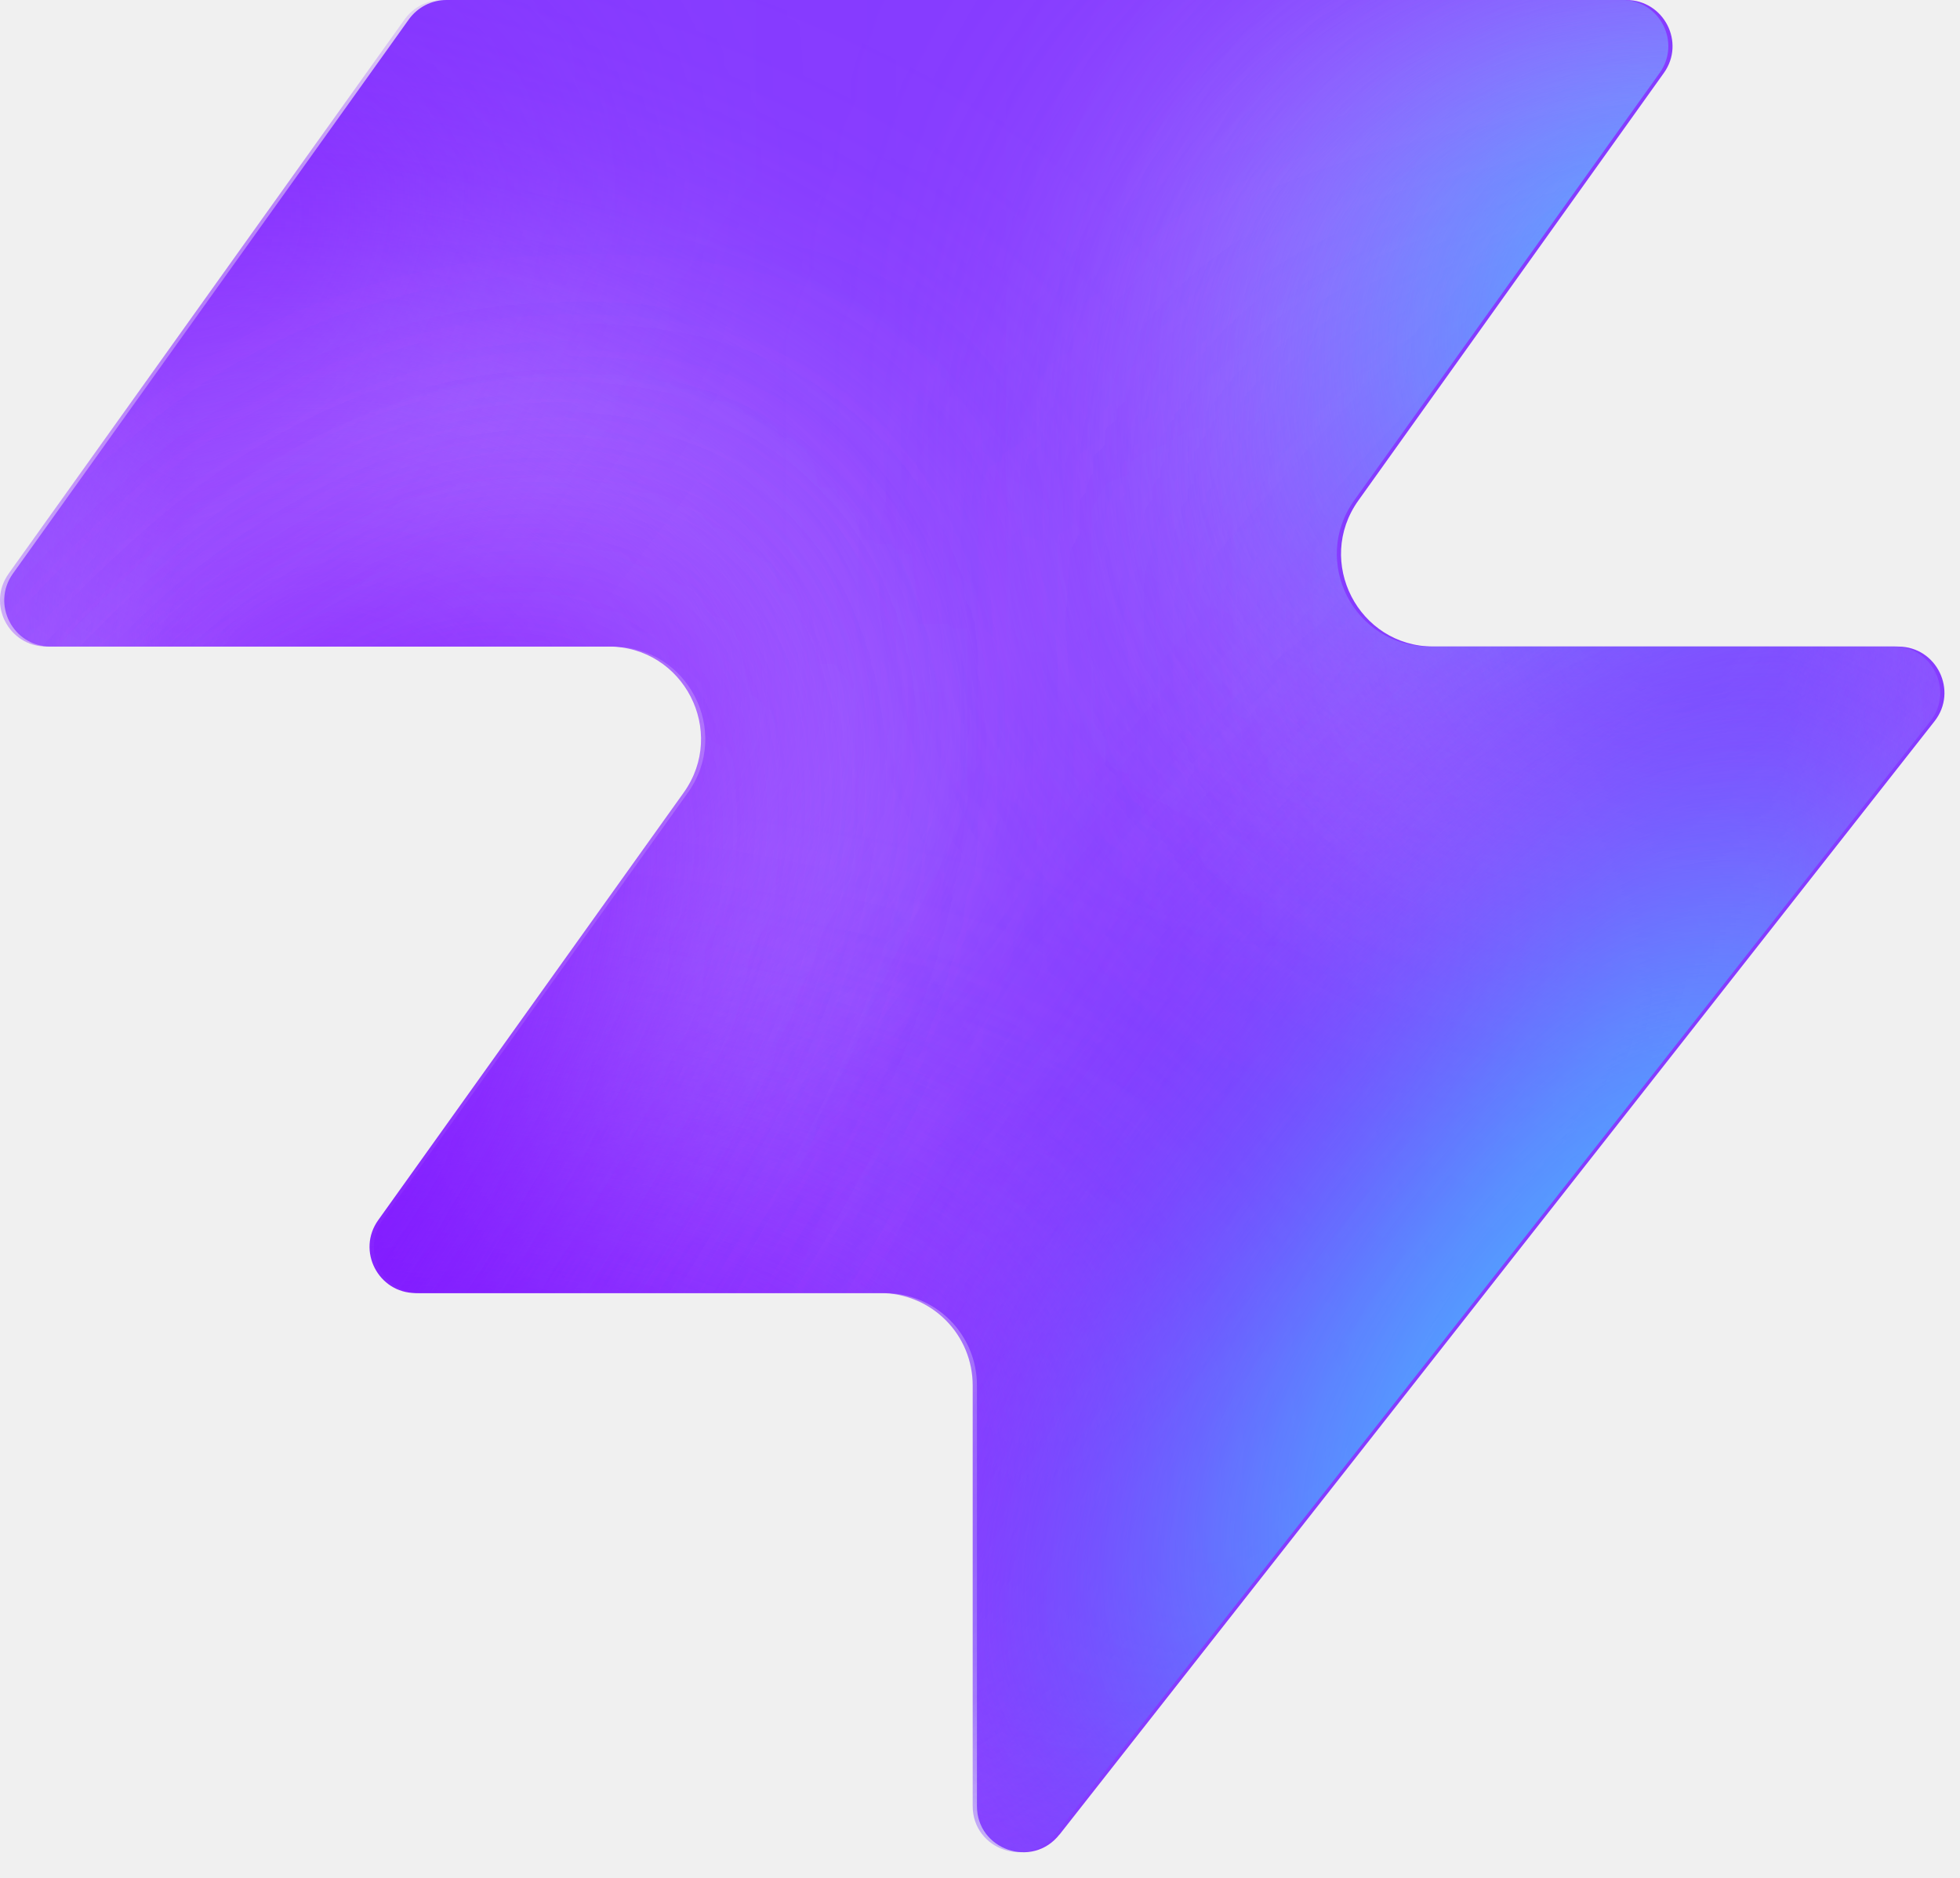
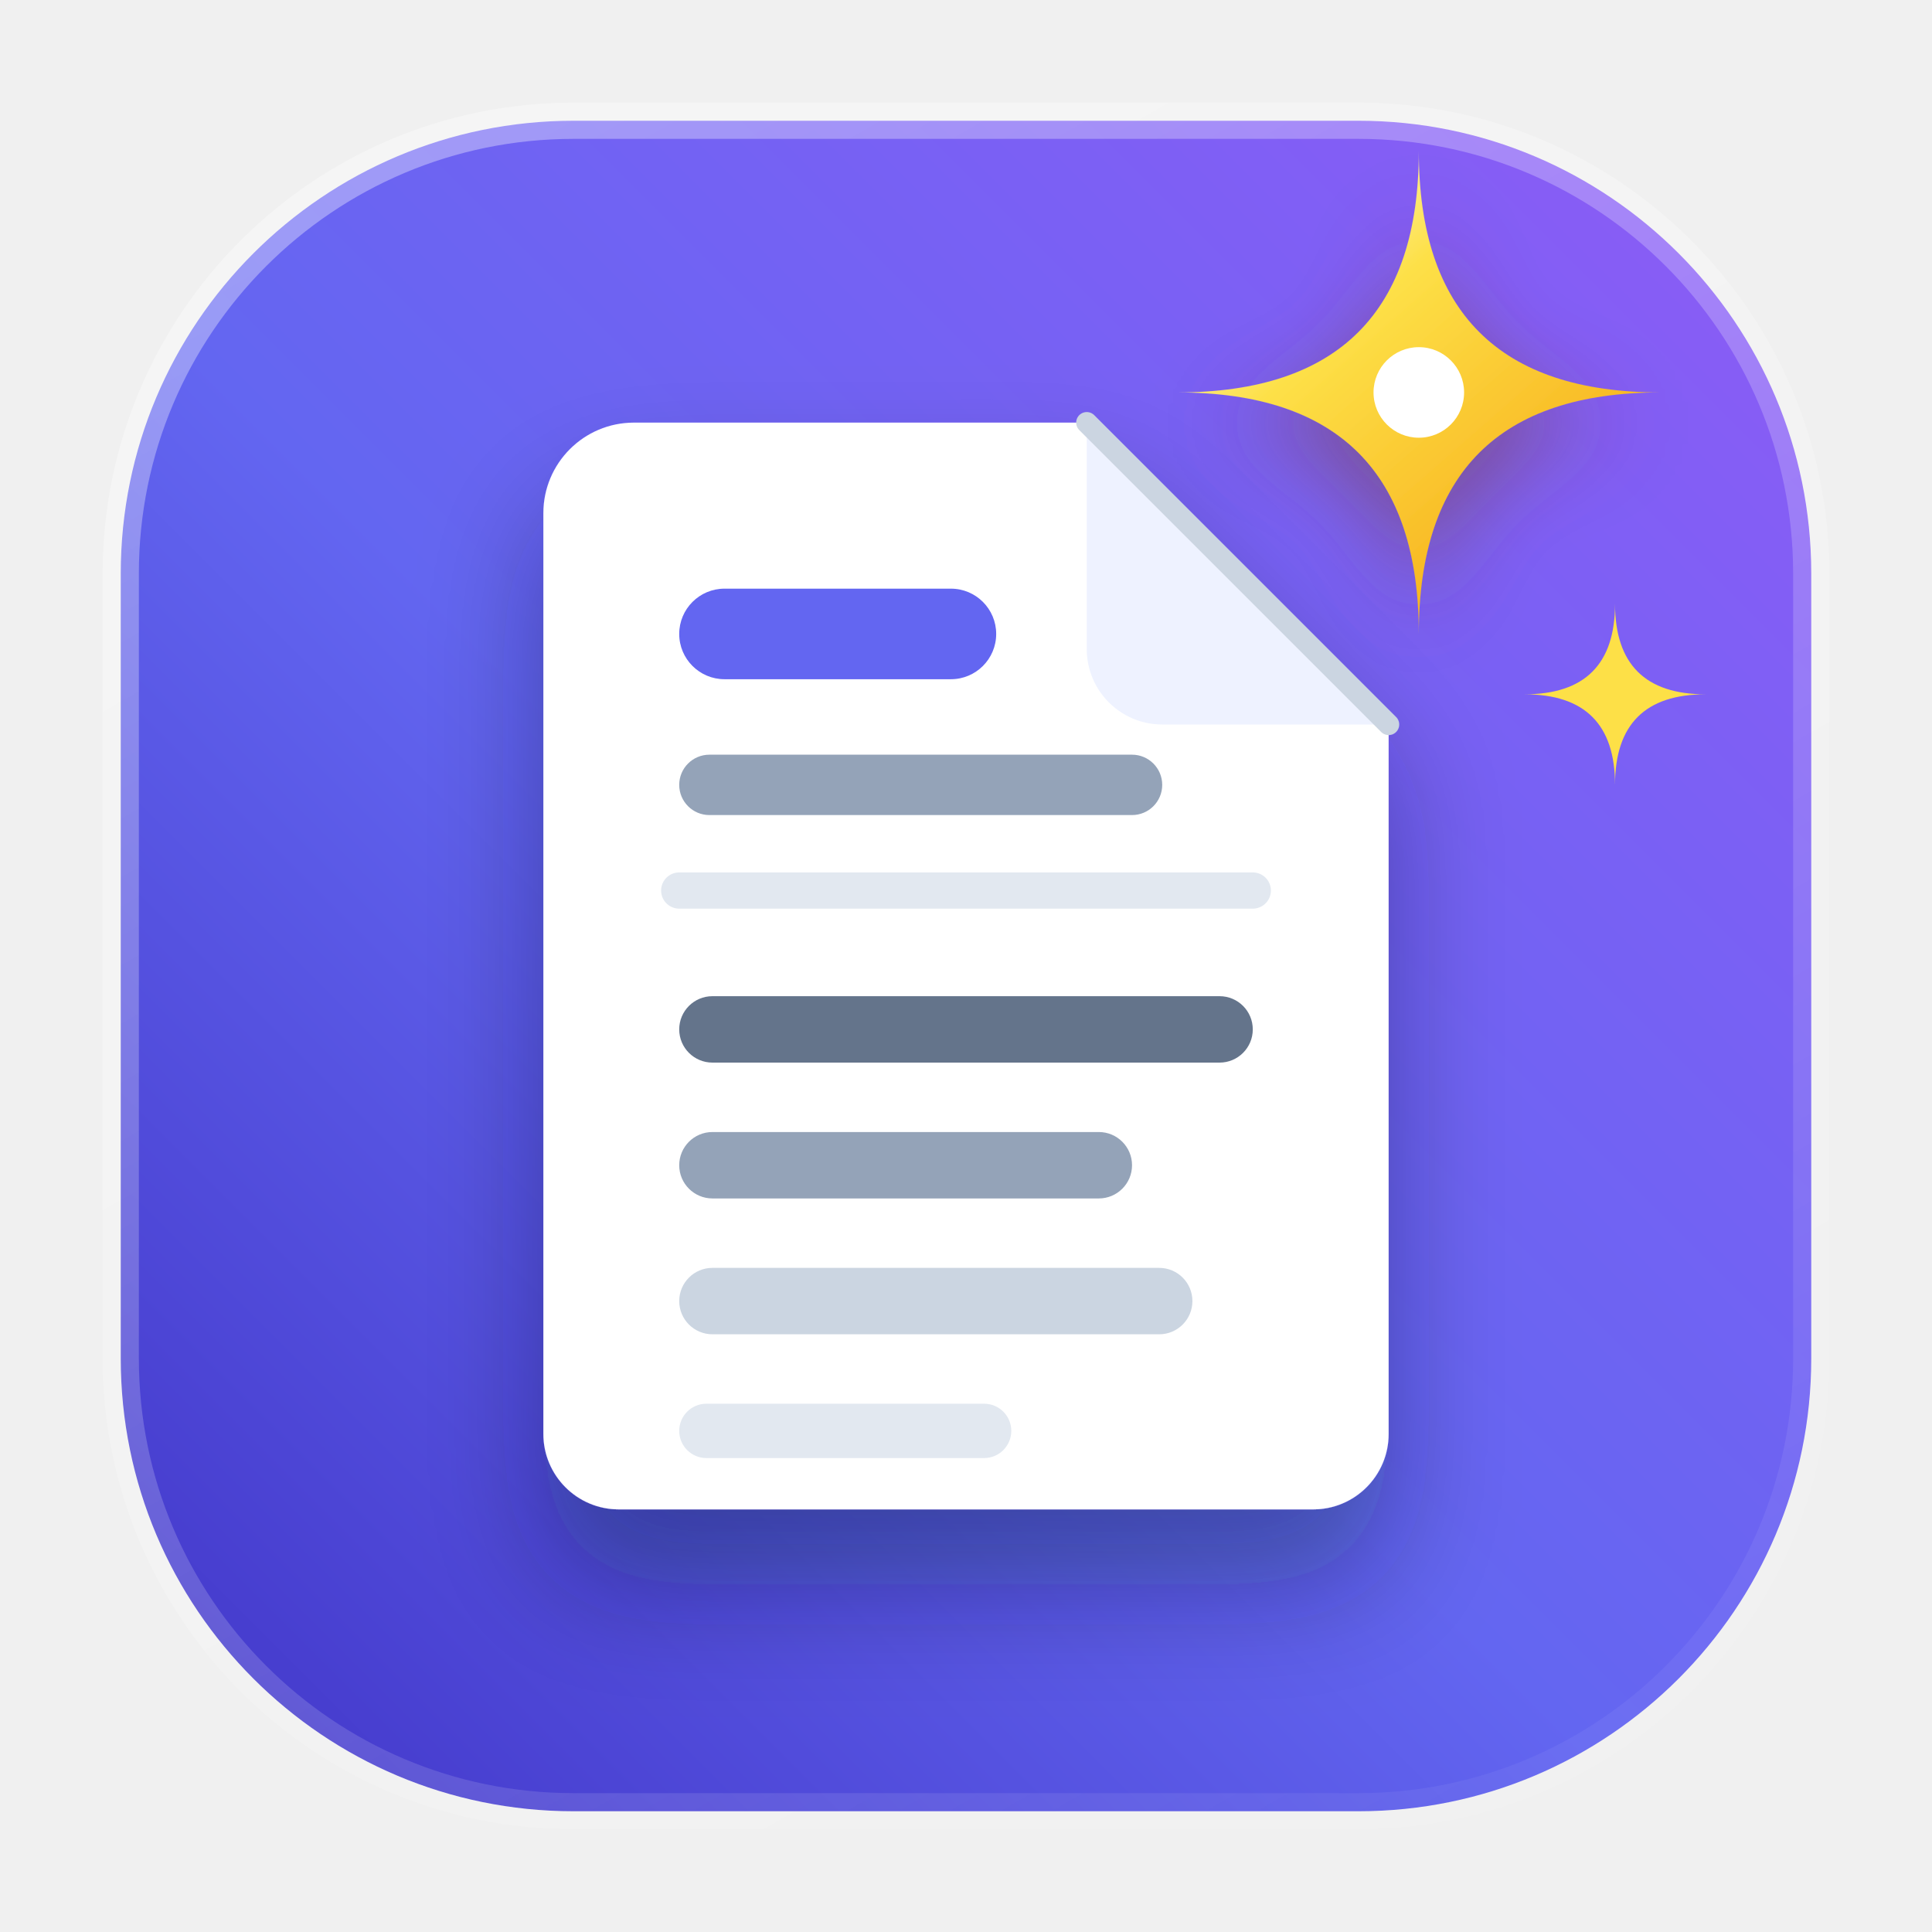
- <svg xmlns="http://www.w3.org/2000/svg" width="48" height="46" fill="none" viewBox="0 0 48 46">
-   <path fill="#863bff" d="M25.946 44.938c-.664.845-2.021.375-2.021-.698V33.937a2.26 2.26 0 0 0-2.262-2.262H10.287c-.92 0-1.456-1.04-.92-1.788l7.48-10.471c1.07-1.497 0-3.578-1.842-3.578H1.237c-.92 0-1.456-1.04-.92-1.788L10.013.474c.214-.297.556-.474.92-.474h28.894c.92 0 1.456 1.04.92 1.788l-7.48 10.471c-1.07 1.498 0 3.579 1.842 3.579h11.377c.943 0 1.473 1.088.89 1.83L25.947 44.94z" style="fill:#863bff;fill:color(display-p3 .525 .23 1);fill-opacity:1" />
-   <mask id="a" width="48" height="46" x="0" y="0" maskUnits="userSpaceOnUse" style="mask-type:alpha">
-     <path fill="#000" d="M25.842 44.938c-.664.844-2.021.375-2.021-.698V33.937a2.26 2.26 0 0 0-2.262-2.262H10.183c-.92 0-1.456-1.04-.92-1.788l7.48-10.471c1.07-1.498 0-3.579-1.842-3.579H1.133c-.92 0-1.456-1.04-.92-1.787L9.91.473c.214-.297.556-.474.92-.474h28.894c.92 0 1.456 1.04.92 1.788l-7.48 10.471c-1.07 1.498 0 3.578 1.842 3.578h11.377c.943 0 1.473 1.088.89 1.832L25.843 44.94z" style="fill:#000;fill-opacity:1" />
-   </mask>
-   <g mask="url(#a)">
-     <g filter="url(#b)">
-       <ellipse cx="5.508" cy="14.704" fill="#ede6ff" rx="5.508" ry="14.704" style="fill:#ede6ff;fill:color(display-p3 .927 .903 1);fill-opacity:1" transform="matrix(.00324 1 1 -.00324 -4.47 31.516)" />
-     </g>
-     <g filter="url(#c)">
-       <ellipse cx="10.399" cy="29.851" fill="#ede6ff" rx="10.399" ry="29.851" style="fill:#ede6ff;fill:color(display-p3 .927 .903 1);fill-opacity:1" transform="matrix(.00324 1 1 -.00324 -39.328 7.883)" />
-     </g>
-     <g filter="url(#d)">
-       <ellipse cx="5.508" cy="30.487" fill="#7e14ff" rx="5.508" ry="30.487" style="fill:#7e14ff;fill:color(display-p3 .492 .077 1);fill-opacity:1" transform="rotate(89.814 -25.913 -14.639)scale(1 -1)" />
-     </g>
-     <g filter="url(#e)">
-       <ellipse cx="5.508" cy="30.599" fill="#7e14ff" rx="5.508" ry="30.599" style="fill:#7e14ff;fill:color(display-p3 .492 .077 1);fill-opacity:1" transform="rotate(89.814 -32.644 -3.334)scale(1 -1)" />
-     </g>
-     <g filter="url(#f)">
-       <ellipse cx="5.508" cy="30.599" fill="#7e14ff" rx="5.508" ry="30.599" style="fill:#7e14ff;fill:color(display-p3 .492 .077 1);fill-opacity:1" transform="matrix(.00324 1 1 -.00324 -34.34 30.47)" />
-     </g>
-     <g filter="url(#g)">
-       <ellipse cx="14.072" cy="22.078" fill="#ede6ff" rx="14.072" ry="22.078" style="fill:#ede6ff;fill:color(display-p3 .927 .903 1);fill-opacity:1" transform="rotate(93.35 24.506 48.493)scale(-1 1)" />
-     </g>
-     <g filter="url(#h)">
-       <ellipse cx="3.47" cy="21.501" fill="#7e14ff" rx="3.47" ry="21.501" style="fill:#7e14ff;fill:color(display-p3 .492 .077 1);fill-opacity:1" transform="rotate(89.009 28.708 47.59)scale(-1 1)" />
-     </g>
-     <g filter="url(#i)">
-       <ellipse cx="3.47" cy="21.501" fill="#7e14ff" rx="3.47" ry="21.501" style="fill:#7e14ff;fill:color(display-p3 .492 .077 1);fill-opacity:1" transform="rotate(89.009 28.708 47.59)scale(-1 1)" />
-     </g>
-     <g filter="url(#j)">
-       <ellipse cx=".387" cy="8.972" fill="#7e14ff" rx="4.407" ry="29.108" style="fill:#7e14ff;fill:color(display-p3 .492 .077 1);fill-opacity:1" transform="rotate(39.51 .387 8.972)" />
-     </g>
-     <g filter="url(#k)">
-       <ellipse cx="47.523" cy="-6.092" fill="#7e14ff" rx="4.407" ry="29.108" style="fill:#7e14ff;fill:color(display-p3 .492 .077 1);fill-opacity:1" transform="rotate(37.892 47.523 -6.092)" />
-     </g>
-     <g filter="url(#l)">
-       <ellipse cx="41.412" cy="6.333" fill="#47bfff" rx="5.971" ry="9.665" style="fill:#47bfff;fill:color(display-p3 .28 .748 1);fill-opacity:1" transform="rotate(37.892 41.412 6.333)" />
-     </g>
-     <g filter="url(#m)">
-       <ellipse cx="-1.879" cy="38.332" fill="#7e14ff" rx="4.407" ry="29.108" style="fill:#7e14ff;fill:color(display-p3 .492 .077 1);fill-opacity:1" transform="rotate(37.892 -1.88 38.332)" />
-     </g>
-     <g filter="url(#n)">
-       <ellipse cx="-1.879" cy="38.332" fill="#7e14ff" rx="4.407" ry="29.108" style="fill:#7e14ff;fill:color(display-p3 .492 .077 1);fill-opacity:1" transform="rotate(37.892 -1.88 38.332)" />
-     </g>
-     <g filter="url(#o)">
-       <ellipse cx="35.651" cy="29.907" fill="#7e14ff" rx="4.407" ry="29.108" style="fill:#7e14ff;fill:color(display-p3 .492 .077 1);fill-opacity:1" transform="rotate(37.892 35.651 29.907)" />
-     </g>
-     <g filter="url(#p)">
-       <ellipse cx="38.418" cy="32.4" fill="#47bfff" rx="5.971" ry="15.297" style="fill:#47bfff;fill:color(display-p3 .28 .748 1);fill-opacity:1" transform="rotate(37.892 38.418 32.4)" />
-     </g>
-   </g>
+ <svg xmlns="http://www.w3.org/2000/svg" viewBox="0 0 64 64" fill="none">
  <defs>
-     <filter id="b" width="60.045" height="41.654" x="-19.77" y="16.149" color-interpolation-filters="sRGB" filterUnits="userSpaceOnUse">
-       <feFlood flood-opacity="0" result="BackgroundImageFix" />
-       <feBlend in="SourceGraphic" in2="BackgroundImageFix" result="shape" />
-       <feGaussianBlur result="effect1_foregroundBlur_2002_17158" stdDeviation="7.659" />
+     <linearGradient id="rcBg" x1="6" y1="58" x2="58" y2="6" gradientUnits="userSpaceOnUse">
+       <stop offset="0%" stop-color="#4338CA" />
+       <stop offset="45%" stop-color="#6366F1" />
+       <stop offset="100%" stop-color="#8B5CF6" />
+     </linearGradient>
+     <linearGradient id="rcRim" x1="16" y1="4" x2="48" y2="60" gradientUnits="userSpaceOnUse">
+       <stop offset="0%" stop-color="#FFFFFF" stop-opacity="0.35" />
+       <stop offset="100%" stop-color="#FFFFFF" stop-opacity="0.05" />
+     </linearGradient>
+     <filter id="docShadow" x="12" y="9" width="40" height="48" filterUnits="userSpaceOnUse">
+       <feDropShadow dx="0" dy="2.5" stdDeviation="2" flood-color="#0F172A" flood-opacity="0.35" />
    </filter>
-     <filter id="c" width="90.34" height="51.437" x="-54.613" y="-7.533" color-interpolation-filters="sRGB" filterUnits="userSpaceOnUse">
-       <feFlood flood-opacity="0" result="BackgroundImageFix" />
-       <feBlend in="SourceGraphic" in2="BackgroundImageFix" result="shape" />
-       <feGaussianBlur result="effect1_foregroundBlur_2002_17158" stdDeviation="7.659" />
-     </filter>
-     <filter id="d" width="79.355" height="29.4" x="-49.64" y="2.03" color-interpolation-filters="sRGB" filterUnits="userSpaceOnUse">
-       <feFlood flood-opacity="0" result="BackgroundImageFix" />
-       <feBlend in="SourceGraphic" in2="BackgroundImageFix" result="shape" />
-       <feGaussianBlur result="effect1_foregroundBlur_2002_17158" stdDeviation="4.596" />
-     </filter>
-     <filter id="e" width="79.579" height="29.4" x="-45.045" y="20.029" color-interpolation-filters="sRGB" filterUnits="userSpaceOnUse">
-       <feFlood flood-opacity="0" result="BackgroundImageFix" />
-       <feBlend in="SourceGraphic" in2="BackgroundImageFix" result="shape" />
-       <feGaussianBlur result="effect1_foregroundBlur_2002_17158" stdDeviation="4.596" />
-     </filter>
-     <filter id="f" width="79.579" height="29.4" x="-43.513" y="21.178" color-interpolation-filters="sRGB" filterUnits="userSpaceOnUse">
-       <feFlood flood-opacity="0" result="BackgroundImageFix" />
-       <feBlend in="SourceGraphic" in2="BackgroundImageFix" result="shape" />
-       <feGaussianBlur result="effect1_foregroundBlur_2002_17158" stdDeviation="4.596" />
-     </filter>
-     <filter id="g" width="74.749" height="58.852" x="15.756" y="-17.901" color-interpolation-filters="sRGB" filterUnits="userSpaceOnUse">
-       <feFlood flood-opacity="0" result="BackgroundImageFix" />
-       <feBlend in="SourceGraphic" in2="BackgroundImageFix" result="shape" />
-       <feGaussianBlur result="effect1_foregroundBlur_2002_17158" stdDeviation="7.659" />
-     </filter>
-     <filter id="h" width="61.377" height="25.362" x="23.548" y="2.284" color-interpolation-filters="sRGB" filterUnits="userSpaceOnUse">
-       <feFlood flood-opacity="0" result="BackgroundImageFix" />
-       <feBlend in="SourceGraphic" in2="BackgroundImageFix" result="shape" />
-       <feGaussianBlur result="effect1_foregroundBlur_2002_17158" stdDeviation="4.596" />
-     </filter>
-     <filter id="i" width="61.377" height="25.362" x="23.548" y="2.284" color-interpolation-filters="sRGB" filterUnits="userSpaceOnUse">
-       <feFlood flood-opacity="0" result="BackgroundImageFix" />
-       <feBlend in="SourceGraphic" in2="BackgroundImageFix" result="shape" />
-       <feGaussianBlur result="effect1_foregroundBlur_2002_17158" stdDeviation="4.596" />
-     </filter>
-     <filter id="j" width="56.045" height="63.649" x="-27.636" y="-22.853" color-interpolation-filters="sRGB" filterUnits="userSpaceOnUse">
-       <feFlood flood-opacity="0" result="BackgroundImageFix" />
-       <feBlend in="SourceGraphic" in2="BackgroundImageFix" result="shape" />
-       <feGaussianBlur result="effect1_foregroundBlur_2002_17158" stdDeviation="4.596" />
-     </filter>
-     <filter id="k" width="54.814" height="64.646" x="20.116" y="-38.415" color-interpolation-filters="sRGB" filterUnits="userSpaceOnUse">
-       <feFlood flood-opacity="0" result="BackgroundImageFix" />
-       <feBlend in="SourceGraphic" in2="BackgroundImageFix" result="shape" />
-       <feGaussianBlur result="effect1_foregroundBlur_2002_17158" stdDeviation="4.596" />
-     </filter>
-     <filter id="l" width="33.541" height="35.313" x="24.641" y="-11.323" color-interpolation-filters="sRGB" filterUnits="userSpaceOnUse">
-       <feFlood flood-opacity="0" result="BackgroundImageFix" />
-       <feBlend in="SourceGraphic" in2="BackgroundImageFix" result="shape" />
-       <feGaussianBlur result="effect1_foregroundBlur_2002_17158" stdDeviation="4.596" />
-     </filter>
-     <filter id="m" width="54.814" height="64.646" x="-29.286" y="6.009" color-interpolation-filters="sRGB" filterUnits="userSpaceOnUse">
-       <feFlood flood-opacity="0" result="BackgroundImageFix" />
-       <feBlend in="SourceGraphic" in2="BackgroundImageFix" result="shape" />
-       <feGaussianBlur result="effect1_foregroundBlur_2002_17158" stdDeviation="4.596" />
-     </filter>
-     <filter id="n" width="54.814" height="64.646" x="-29.286" y="6.009" color-interpolation-filters="sRGB" filterUnits="userSpaceOnUse">
-       <feFlood flood-opacity="0" result="BackgroundImageFix" />
-       <feBlend in="SourceGraphic" in2="BackgroundImageFix" result="shape" />
-       <feGaussianBlur result="effect1_foregroundBlur_2002_17158" stdDeviation="4.596" />
-     </filter>
-     <filter id="o" width="54.814" height="64.646" x="8.244" y="-2.416" color-interpolation-filters="sRGB" filterUnits="userSpaceOnUse">
-       <feFlood flood-opacity="0" result="BackgroundImageFix" />
-       <feBlend in="SourceGraphic" in2="BackgroundImageFix" result="shape" />
-       <feGaussianBlur result="effect1_foregroundBlur_2002_17158" stdDeviation="4.596" />
-     </filter>
-     <filter id="p" width="39.409" height="43.623" x="18.713" y="10.588" color-interpolation-filters="sRGB" filterUnits="userSpaceOnUse">
-       <feFlood flood-opacity="0" result="BackgroundImageFix" />
-       <feBlend in="SourceGraphic" in2="BackgroundImageFix" result="shape" />
-       <feGaussianBlur result="effect1_foregroundBlur_2002_17158" stdDeviation="4.596" />
+     <linearGradient id="starGrad" x1="40" y1="5" x2="54" y2="21" gradientUnits="userSpaceOnUse">
+       <stop offset="0%" stop-color="#FFFFFF" />
+       <stop offset="35%" stop-color="#FDE047" />
+       <stop offset="100%" stop-color="#F59E0B" />
+     </linearGradient>
+     <filter id="starGlow" x="35" y="1" width="24" height="24" filterUnits="userSpaceOnUse">
+       <feDropShadow dx="0" dy="1" stdDeviation="1.5" flood-color="#78350F" flood-opacity="0.4" />
    </filter>
  </defs>
+   <rect x="4" y="4" width="56" height="56" rx="15" fill="url(#rcBg)" />
+   <rect x="4" y="4" width="56" height="56" rx="15" fill="none" stroke="url(#rcRim)" stroke-width="1.2" />
+   <g filter="url(#docShadow)">
+     <path d="M 21 14               H 36               L 46 24               V 47.5               A 2.5 2.5 0 0 1 43.5 50               H 20.5               A 2.5 2.5 0 0 1 18 47.5               V 17               A 3 3 0 0 1 21 14 Z" fill="#FFFFFF" />
+     <path d="M 36 14               V 21.5               A 2.5 2.5 0 0 0 38.5 24               H 46 Z" fill="#EEF2FF" />
+     <path d="M 36 14 L 46 24" stroke="#CBD5E1" stroke-width="0.7" stroke-linecap="round" />
+   </g>
+   <rect x="22.5" y="19.5" width="10.5" height="3" rx="1.5" fill="#6366F1" />
+   <rect x="22.5" y="25" width="16" height="2" rx="1" fill="#94A3B8" />
+   <line x1="22.5" y1="29.5" x2="41.5" y2="29.5" stroke="#E2E8F0" stroke-width="1.2" stroke-linecap="round" />
+   <rect x="22.5" y="33" width="19" height="2.2" rx="1.1" fill="#64748B" />
+   <rect x="22.5" y="37.5" width="15" height="2.2" rx="1.1" fill="#94A3B8" />
+   <rect x="22.5" y="42" width="17" height="2.2" rx="1.1" fill="#CBD5E1" />
+   <rect x="22.5" y="46.5" width="11" height="1.8" rx="0.9" fill="#E2E8F0" />
+   <g filter="url(#starGlow)">
+     <path d="M 47 5               Q 47 13 55 13               Q 47 13 47 21               Q 47 13 39 13               Q 47 13 47 5 Z" fill="url(#starGrad)" />
+     <circle cx="47" cy="13" r="1.5" fill="#FFFFFF" />
+   </g>
+   <path d="M 53.5 20             Q 53.5 23 56.5 23             Q 53.5 23 53.5 26             Q 53.5 23 50.5 23             Q 53.5 23 53.5 20 Z" fill="#FDE047" />
</svg>
